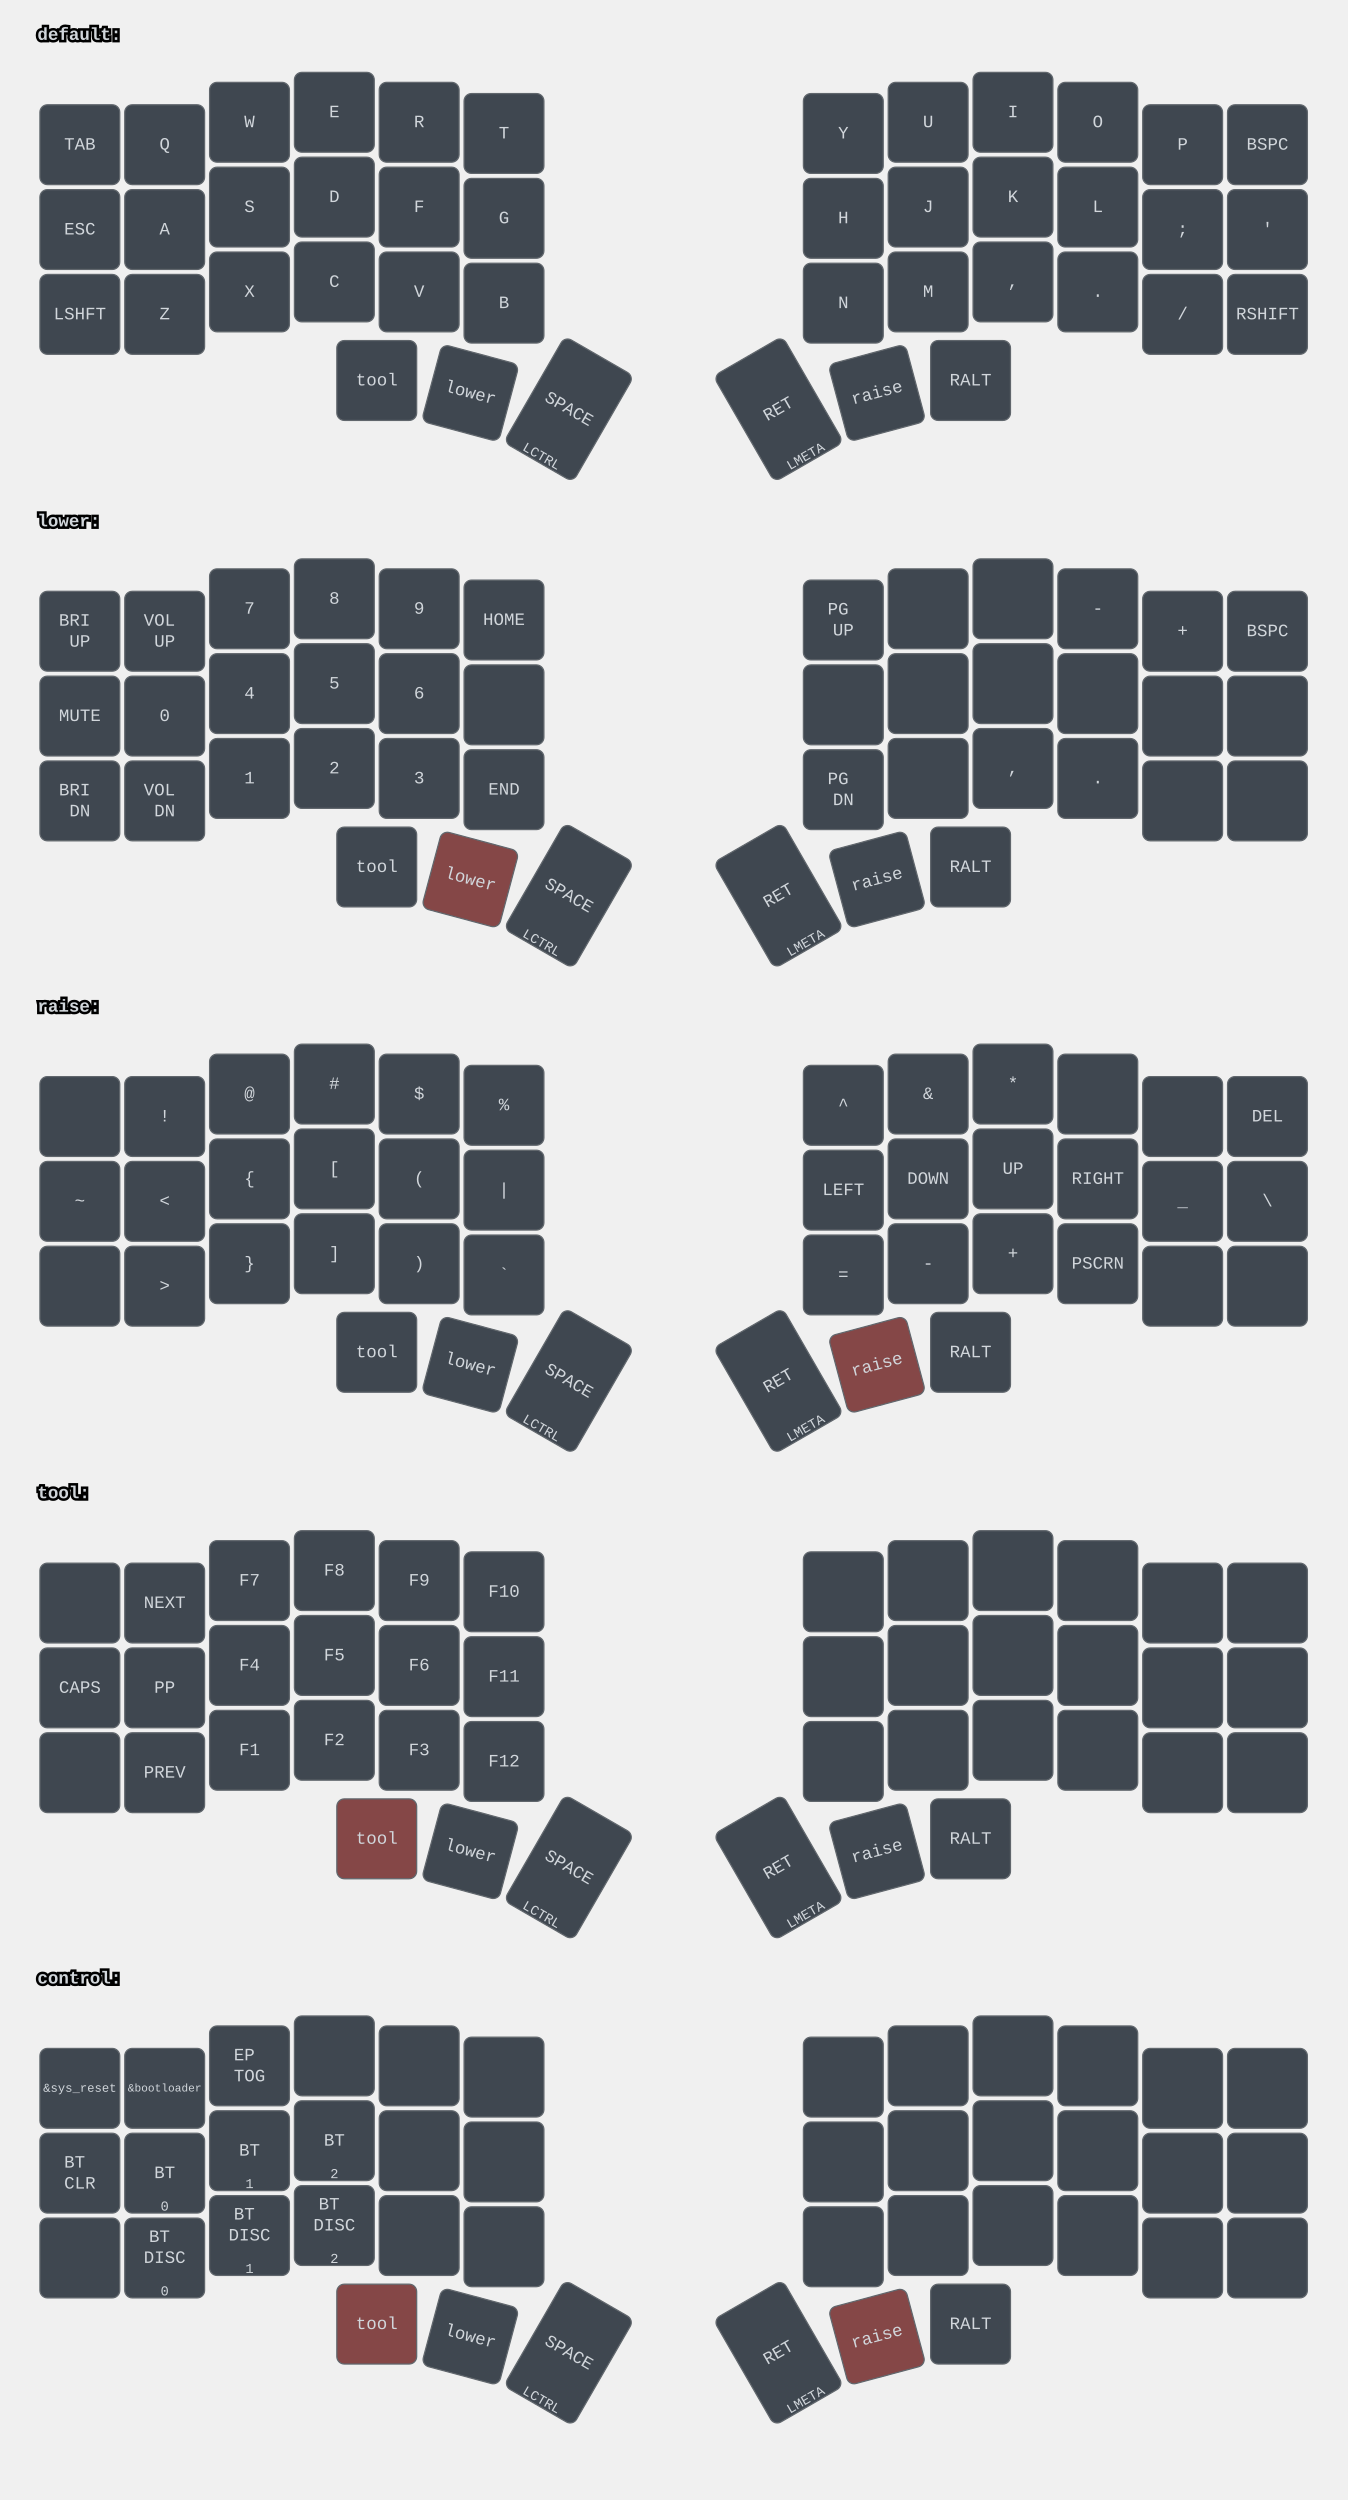
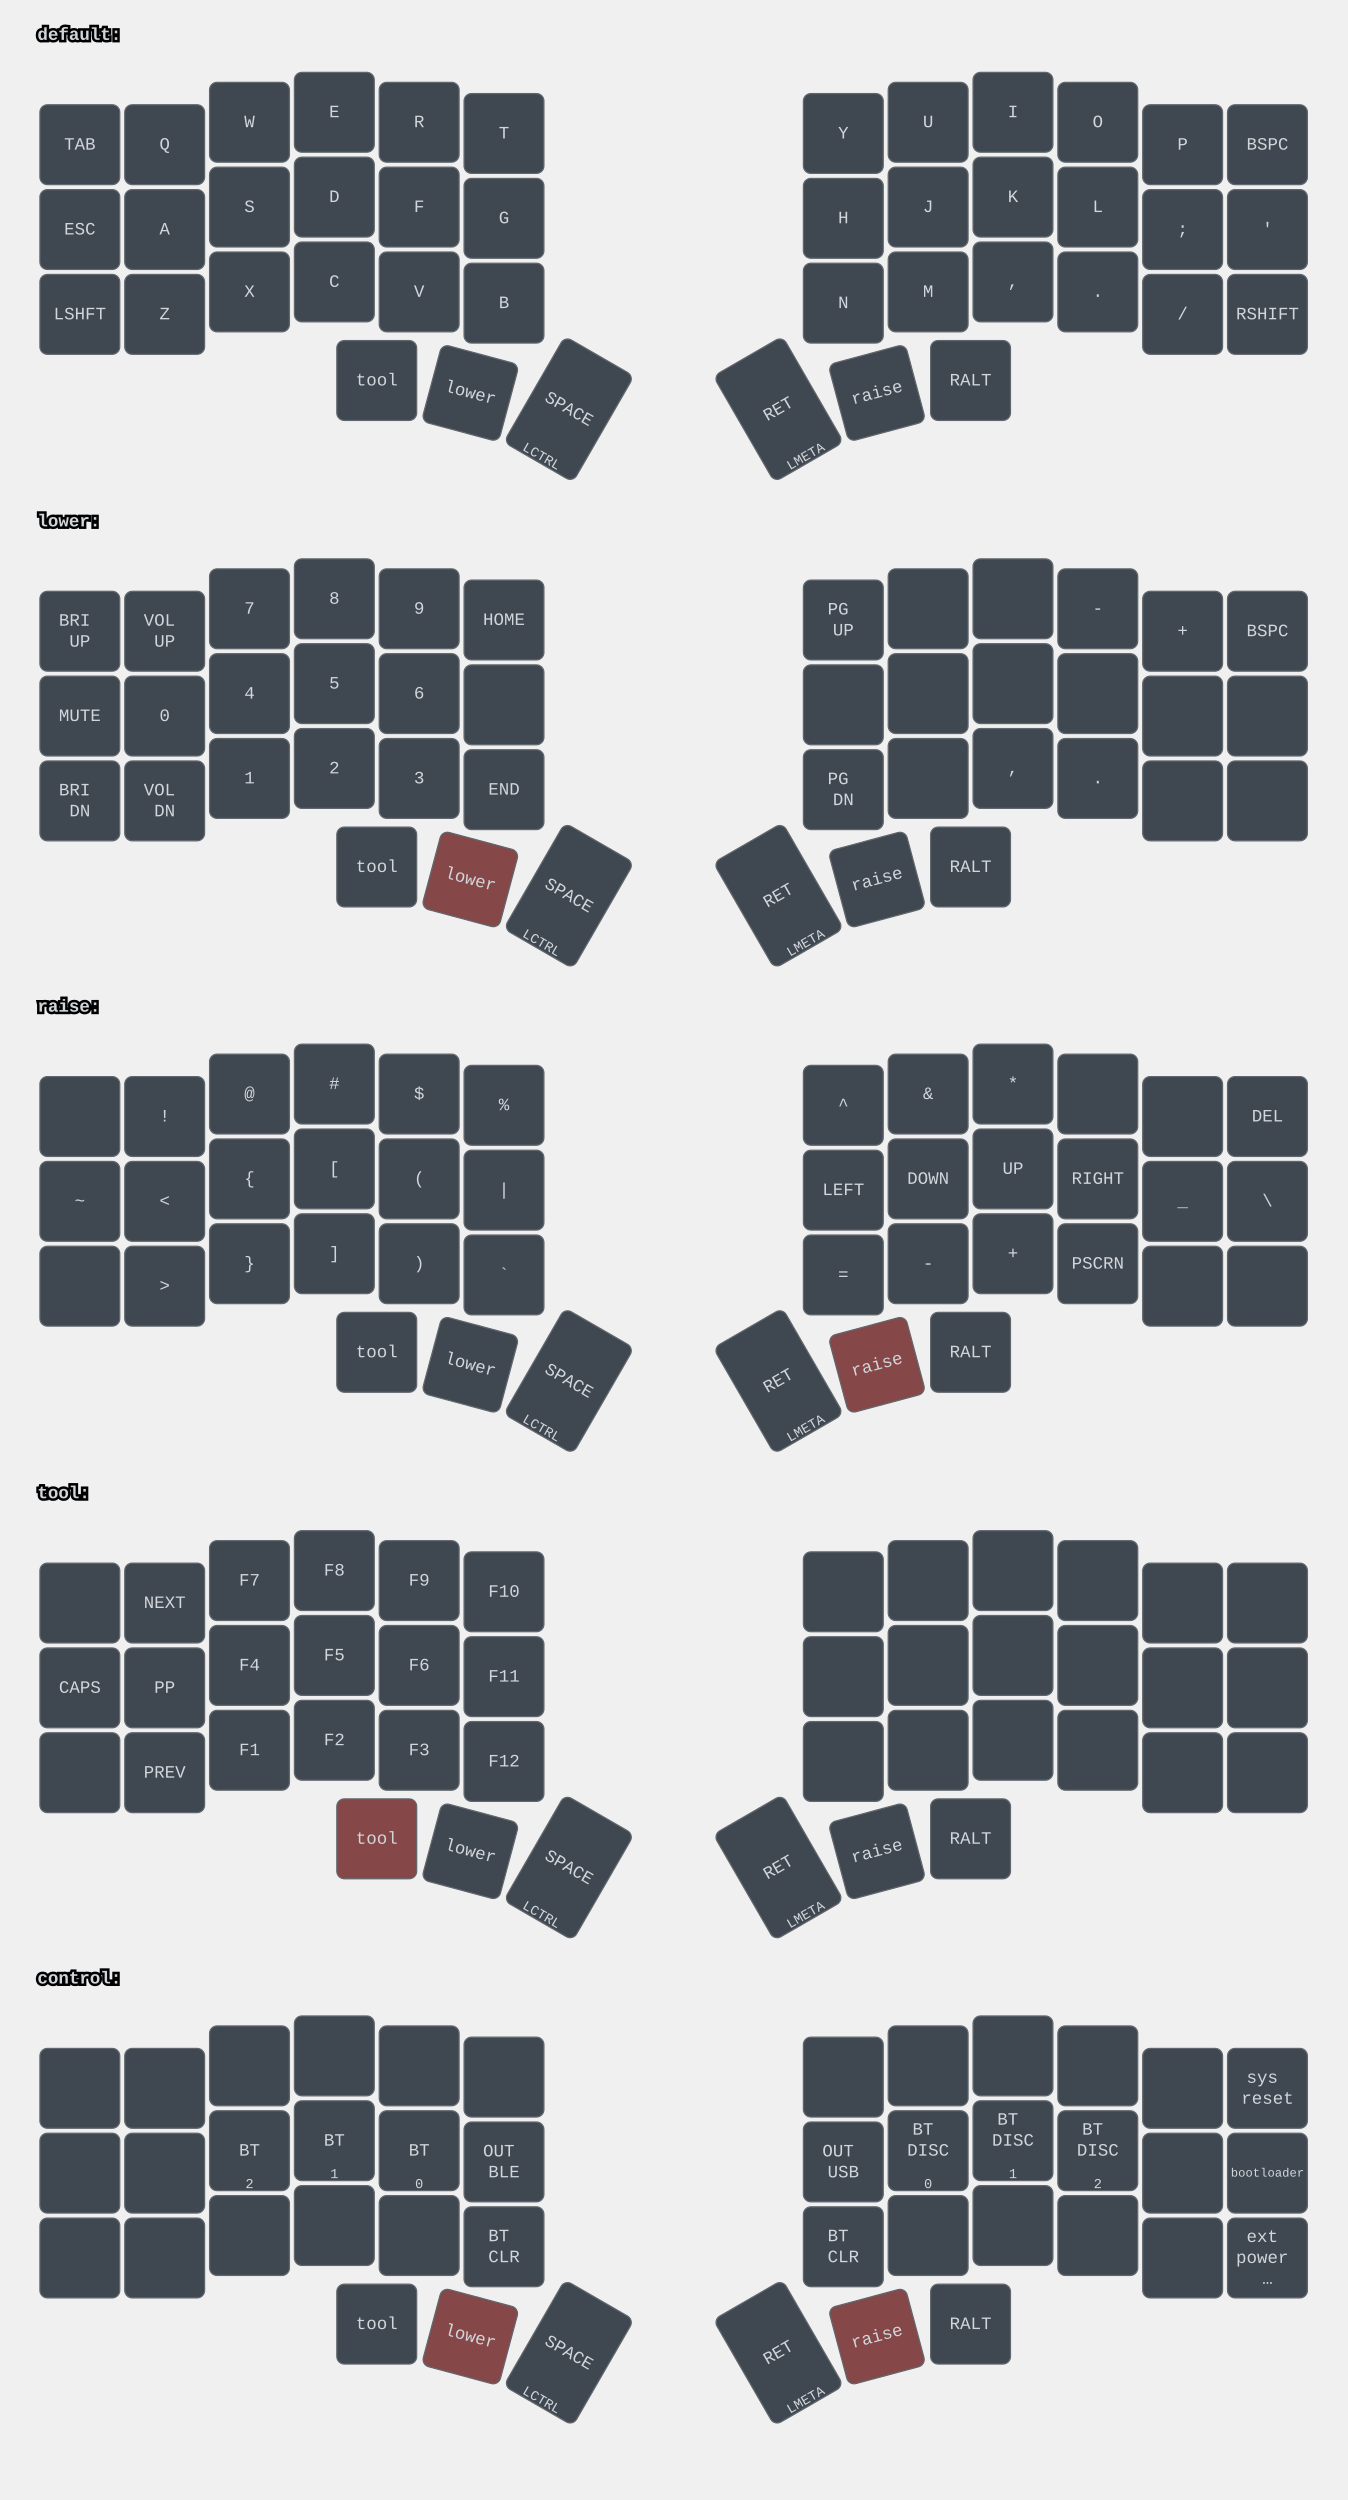
<svg xmlns="http://www.w3.org/2000/svg" width="1080" height="2004" viewBox="0 0 1080 2004" class="keymap">
  <style>/* inherit to force styles through use tags */
svg path {
    fill: inherit;
}

/* font and background color specifications */
svg.keymap {
    font-family: SFMono-Regular,Consolas,Liberation Mono,Menlo,monospace;
    font-size: 14px;
    font-kerning: normal;
    text-rendering: optimizeLegibility;
    fill: #24292e;
}

/* default key styling */
rect.key {
    fill: #f6f8fa;
}

rect.key, rect.combo {
    stroke: #c9cccf;
    stroke-width: 1;
}

/* default key side styling, only used is draw_key_sides is set */
rect.side {
    filter: brightness(90%);
}

/* color accent for combo boxes */
rect.combo, rect.combo-separate {
    fill: #cdf;
}

/* color accent for held keys */
rect.held, rect.combo.held {
    fill: #fdd;
}

/* color accent for ghost (optional) keys */
rect.ghost, rect.combo.ghost {
    stroke-dasharray: 4, 4;
    stroke-width: 2;
}

text {
    text-anchor: middle;
    dominant-baseline: middle;
}

/* styling for layer labels */
text.label {
    font-weight: bold;
    text-anchor: start;
    stroke: white;
    stroke-width: 4;
    paint-order: stroke;
}

/* styling for optional footer */
text.footer {
    text-anchor: end;
    dominant-baseline: auto;
    stroke: white;
    stroke-width: 4;
    paint-order: stroke;
}

/* styling for combo tap, and key hold/shifted label text */
text.combo, text.hold, text.shifted {
    font-size: 11px;
}

text.hold {
    text-anchor: middle;
    dominant-baseline: auto;
}

text.shifted {
    text-anchor: middle;
    dominant-baseline: hanging;
}

/* styling for hold/shifted label text in combo box */
text.combo.hold, text.combo.shifted {
    font-size: 8px;
}

/* lighter symbol for transparent keys */
text.trans {
    fill: #7b7e81;
}

/* styling for combo dendrons */
path.combo {
    stroke-width: 1;
    stroke: gray;
    fill: none;
}

/* Start Tabler Icons Cleanup */
/* cannot use height/width with glyphs */
.icon-tabler &gt; path {
    fill: inherit;
    stroke: inherit;
    stroke-width: 2;
}
/* hide tabler's default box */
.icon-tabler &gt; path[stroke="none"][fill="none"] {
    visibility: hidden;
}
/* End Tabler Icons Cleanup */

svg.keymap { fill: #d1d6db; }
rect.key { fill: #3f4750; }
rect.key, rect.combo { stroke: #60666c; }
rect.combo, rect.combo-separate { fill: #1f3d7a; }
rect.held, rect.combo.held { fill: #854747; }
text.label, text.footer { stroke: black; }
text.trans { fill: #7e8184; }
path.combo { stroke: #7f7f7f; }
</style>
  <g transform="translate(30, 0)" class="layer-default">
    <text x="0" y="28" class="label">default:</text>
    <g transform="translate(0, 56)">
      <g transform="translate(34, 60)" class="key keypos-0">
        <rect rx="6" ry="6" x="-32" y="-32" width="64" height="64" class="key" />
        <text x="0" y="0" class="key tap">TAB</text>
      </g>
      <g transform="translate(102, 60)" class="key keypos-1">
        <rect rx="6" ry="6" x="-32" y="-32" width="64" height="64" class="key" />
        <text x="0" y="0" class="key tap">Q</text>
      </g>
      <g transform="translate(170, 42)" class="key keypos-2">
        <rect rx="6" ry="6" x="-32" y="-32" width="64" height="64" class="key" />
        <text x="0" y="0" class="key tap">W</text>
      </g>
      <g transform="translate(238, 34)" class="key keypos-3">
        <rect rx="6" ry="6" x="-32" y="-32" width="64" height="64" class="key" />
        <text x="0" y="0" class="key tap">E</text>
      </g>
      <g transform="translate(306, 42)" class="key keypos-4">
        <rect rx="6" ry="6" x="-32" y="-32" width="64" height="64" class="key" />
        <text x="0" y="0" class="key tap">R</text>
      </g>
      <g transform="translate(374, 51)" class="key keypos-5">
        <rect rx="6" ry="6" x="-32" y="-32" width="64" height="64" class="key" />
        <text x="0" y="0" class="key tap">T</text>
      </g>
      <g transform="translate(646, 51)" class="key keypos-6">
        <rect rx="6" ry="6" x="-32" y="-32" width="64" height="64" class="key" />
        <text x="0" y="0" class="key tap">Y</text>
      </g>
      <g transform="translate(714, 42)" class="key keypos-7">
        <rect rx="6" ry="6" x="-32" y="-32" width="64" height="64" class="key" />
        <text x="0" y="0" class="key tap">U</text>
      </g>
      <g transform="translate(782, 34)" class="key keypos-8">
        <rect rx="6" ry="6" x="-32" y="-32" width="64" height="64" class="key" />
        <text x="0" y="0" class="key tap">I</text>
      </g>
      <g transform="translate(850, 42)" class="key keypos-9">
        <rect rx="6" ry="6" x="-32" y="-32" width="64" height="64" class="key" />
        <text x="0" y="0" class="key tap">O</text>
      </g>
      <g transform="translate(918, 60)" class="key keypos-10">
        <rect rx="6" ry="6" x="-32" y="-32" width="64" height="64" class="key" />
        <text x="0" y="0" class="key tap">P</text>
      </g>
      <g transform="translate(986, 60)" class="key keypos-11">
        <rect rx="6" ry="6" x="-32" y="-32" width="64" height="64" class="key" />
        <text x="0" y="0" class="key tap">BSPC</text>
      </g>
      <g transform="translate(34, 128)" class="key keypos-12">
        <rect rx="6" ry="6" x="-32" y="-32" width="64" height="64" class="key" />
        <text x="0" y="0" class="key tap">ESC</text>
      </g>
      <g transform="translate(102, 128)" class="key keypos-13">
        <rect rx="6" ry="6" x="-32" y="-32" width="64" height="64" class="key" />
        <text x="0" y="0" class="key tap">A</text>
      </g>
      <g transform="translate(170, 110)" class="key keypos-14">
        <rect rx="6" ry="6" x="-32" y="-32" width="64" height="64" class="key" />
        <text x="0" y="0" class="key tap">S</text>
      </g>
      <g transform="translate(238, 102)" class="key keypos-15">
        <rect rx="6" ry="6" x="-32" y="-32" width="64" height="64" class="key" />
        <text x="0" y="0" class="key tap">D</text>
      </g>
      <g transform="translate(306, 110)" class="key keypos-16">
        <rect rx="6" ry="6" x="-32" y="-32" width="64" height="64" class="key" />
        <text x="0" y="0" class="key tap">F</text>
      </g>
      <g transform="translate(374, 119)" class="key keypos-17">
        <rect rx="6" ry="6" x="-32" y="-32" width="64" height="64" class="key" />
        <text x="0" y="0" class="key tap">G</text>
      </g>
      <g transform="translate(646, 119)" class="key keypos-18">
        <rect rx="6" ry="6" x="-32" y="-32" width="64" height="64" class="key" />
        <text x="0" y="0" class="key tap">H</text>
      </g>
      <g transform="translate(714, 110)" class="key keypos-19">
        <rect rx="6" ry="6" x="-32" y="-32" width="64" height="64" class="key" />
        <text x="0" y="0" class="key tap">J</text>
      </g>
      <g transform="translate(782, 102)" class="key keypos-20">
        <rect rx="6" ry="6" x="-32" y="-32" width="64" height="64" class="key" />
        <text x="0" y="0" class="key tap">K</text>
      </g>
      <g transform="translate(850, 110)" class="key keypos-21">
        <rect rx="6" ry="6" x="-32" y="-32" width="64" height="64" class="key" />
        <text x="0" y="0" class="key tap">L</text>
      </g>
      <g transform="translate(918, 128)" class="key keypos-22">
        <rect rx="6" ry="6" x="-32" y="-32" width="64" height="64" class="key" />
        <text x="0" y="0" class="key tap">;</text>
      </g>
      <g transform="translate(986, 128)" class="key keypos-23">
        <rect rx="6" ry="6" x="-32" y="-32" width="64" height="64" class="key" />
        <text x="0" y="0" class="key tap">'</text>
      </g>
      <g transform="translate(34, 196)" class="key keypos-24">
        <rect rx="6" ry="6" x="-32" y="-32" width="64" height="64" class="key" />
        <text x="0" y="0" class="key tap">LSHFT</text>
      </g>
      <g transform="translate(102, 196)" class="key keypos-25">
        <rect rx="6" ry="6" x="-32" y="-32" width="64" height="64" class="key" />
        <text x="0" y="0" class="key tap">Z</text>
      </g>
      <g transform="translate(170, 178)" class="key keypos-26">
        <rect rx="6" ry="6" x="-32" y="-32" width="64" height="64" class="key" />
        <text x="0" y="0" class="key tap">X</text>
      </g>
      <g transform="translate(238, 170)" class="key keypos-27">
        <rect rx="6" ry="6" x="-32" y="-32" width="64" height="64" class="key" />
        <text x="0" y="0" class="key tap">C</text>
      </g>
      <g transform="translate(306, 178)" class="key keypos-28">
        <rect rx="6" ry="6" x="-32" y="-32" width="64" height="64" class="key" />
        <text x="0" y="0" class="key tap">V</text>
      </g>
      <g transform="translate(374, 187)" class="key keypos-29">
        <rect rx="6" ry="6" x="-32" y="-32" width="64" height="64" class="key" />
        <text x="0" y="0" class="key tap">B</text>
      </g>
      <g transform="translate(646, 187)" class="key keypos-30">
        <rect rx="6" ry="6" x="-32" y="-32" width="64" height="64" class="key" />
        <text x="0" y="0" class="key tap">N</text>
      </g>
      <g transform="translate(714, 178)" class="key keypos-31">
        <rect rx="6" ry="6" x="-32" y="-32" width="64" height="64" class="key" />
        <text x="0" y="0" class="key tap">M</text>
      </g>
      <g transform="translate(782, 170)" class="key keypos-32">
        <rect rx="6" ry="6" x="-32" y="-32" width="64" height="64" class="key" />
        <text x="0" y="0" class="key tap">,</text>
      </g>
      <g transform="translate(850, 178)" class="key keypos-33">
        <rect rx="6" ry="6" x="-32" y="-32" width="64" height="64" class="key" />
        <text x="0" y="0" class="key tap">.</text>
      </g>
      <g transform="translate(918, 196)" class="key keypos-34">
        <rect rx="6" ry="6" x="-32" y="-32" width="64" height="64" class="key" />
        <text x="0" y="0" class="key tap">/</text>
      </g>
      <g transform="translate(986, 196)" class="key keypos-35">
        <rect rx="6" ry="6" x="-32" y="-32" width="64" height="64" class="key" />
        <text x="0" y="0" class="key tap">RSHIFT</text>
      </g>
      <g transform="translate(272, 249)" class="key keypos-36">
        <rect rx="6" ry="6" x="-32" y="-32" width="64" height="64" class="key" />
        <text x="0" y="0" class="key tap">tool</text>
      </g>
      <g transform="translate(347, 259) rotate(15.0)" class="key keypos-37">
        <rect rx="6" ry="6" x="-32" y="-32" width="64" height="64" class="key" />
        <text x="0" y="0" class="key tap">lower</text>
      </g>
      <g transform="translate(426, 272) rotate(30.0)" class="key keypos-38">
        <rect rx="6" ry="6" x="-32" y="-49" width="64" height="98" class="key" />
        <text x="0" y="0" class="key tap">SPACE</text>
        <text x="0" y="47" class="key hold">LCTRL</text>
      </g>
      <g transform="translate(594, 272) rotate(-30.0)" class="key keypos-39">
        <rect rx="6" ry="6" x="-32" y="-49" width="64" height="98" class="key" />
        <text x="0" y="0" class="key tap">RET</text>
        <text x="0" y="47" class="key hold">LMETA</text>
      </g>
      <g transform="translate(673, 259) rotate(-15.0)" class="key keypos-40">
        <rect rx="6" ry="6" x="-32" y="-32" width="64" height="64" class="key" />
        <text x="0" y="0" class="key tap">raise</text>
      </g>
      <g transform="translate(748, 249)" class="key keypos-41">
        <rect rx="6" ry="6" x="-32" y="-32" width="64" height="64" class="key" />
        <text x="0" y="0" class="key tap">RALT</text>
      </g>
    </g>
  </g>
  <g transform="translate(30, 390)" class="layer-lower">
    <text x="0" y="28" class="label">lower:</text>
    <g transform="translate(0, 56)">
      <g transform="translate(34, 60)" class="key keypos-0">
        <rect rx="6" ry="6" x="-32" y="-32" width="64" height="64" class="key" />
        <text x="0" y="0" class="key tap">
          <tspan x="0" dy="-0.6em">BRI</tspan>
          <tspan x="0" dy="1.2em">UP</tspan>
        </text>
      </g>
      <g transform="translate(102, 60)" class="key keypos-1">
        <rect rx="6" ry="6" x="-32" y="-32" width="64" height="64" class="key" />
        <text x="0" y="0" class="key tap">
          <tspan x="0" dy="-0.6em">VOL</tspan>
          <tspan x="0" dy="1.2em">UP</tspan>
        </text>
      </g>
      <g transform="translate(170, 42)" class="key keypos-2">
        <rect rx="6" ry="6" x="-32" y="-32" width="64" height="64" class="key" />
        <text x="0" y="0" class="key tap">7</text>
      </g>
      <g transform="translate(238, 34)" class="key keypos-3">
        <rect rx="6" ry="6" x="-32" y="-32" width="64" height="64" class="key" />
        <text x="0" y="0" class="key tap">8</text>
      </g>
      <g transform="translate(306, 42)" class="key keypos-4">
        <rect rx="6" ry="6" x="-32" y="-32" width="64" height="64" class="key" />
        <text x="0" y="0" class="key tap">9</text>
      </g>
      <g transform="translate(374, 51)" class="key keypos-5">
        <rect rx="6" ry="6" x="-32" y="-32" width="64" height="64" class="key" />
        <text x="0" y="0" class="key tap">HOME</text>
      </g>
      <g transform="translate(646, 51)" class="key keypos-6">
        <rect rx="6" ry="6" x="-32" y="-32" width="64" height="64" class="key" />
        <text x="0" y="0" class="key tap">
          <tspan x="0" dy="-0.6em">PG</tspan>
          <tspan x="0" dy="1.2em">UP</tspan>
        </text>
      </g>
      <g transform="translate(714, 42)" class="key keypos-7">
        <rect rx="6" ry="6" x="-32" y="-32" width="64" height="64" class="key" />
      </g>
      <g transform="translate(782, 34)" class="key keypos-8">
        <rect rx="6" ry="6" x="-32" y="-32" width="64" height="64" class="key" />
      </g>
      <g transform="translate(850, 42)" class="key keypos-9">
        <rect rx="6" ry="6" x="-32" y="-32" width="64" height="64" class="key" />
        <text x="0" y="0" class="key tap">-</text>
      </g>
      <g transform="translate(918, 60)" class="key keypos-10">
        <rect rx="6" ry="6" x="-32" y="-32" width="64" height="64" class="key" />
        <text x="0" y="0" class="key tap">+</text>
      </g>
      <g transform="translate(986, 60)" class="key keypos-11">
        <rect rx="6" ry="6" x="-32" y="-32" width="64" height="64" class="key" />
        <text x="0" y="0" class="key tap">BSPC</text>
      </g>
      <g transform="translate(34, 128)" class="key keypos-12">
        <rect rx="6" ry="6" x="-32" y="-32" width="64" height="64" class="key" />
        <text x="0" y="0" class="key tap">MUTE</text>
      </g>
      <g transform="translate(102, 128)" class="key keypos-13">
        <rect rx="6" ry="6" x="-32" y="-32" width="64" height="64" class="key" />
        <text x="0" y="0" class="key tap">0</text>
      </g>
      <g transform="translate(170, 110)" class="key keypos-14">
        <rect rx="6" ry="6" x="-32" y="-32" width="64" height="64" class="key" />
        <text x="0" y="0" class="key tap">4</text>
      </g>
      <g transform="translate(238, 102)" class="key keypos-15">
        <rect rx="6" ry="6" x="-32" y="-32" width="64" height="64" class="key" />
        <text x="0" y="0" class="key tap">5</text>
      </g>
      <g transform="translate(306, 110)" class="key keypos-16">
        <rect rx="6" ry="6" x="-32" y="-32" width="64" height="64" class="key" />
        <text x="0" y="0" class="key tap">6</text>
      </g>
      <g transform="translate(374, 119)" class="key keypos-17">
        <rect rx="6" ry="6" x="-32" y="-32" width="64" height="64" class="key" />
      </g>
      <g transform="translate(646, 119)" class="key keypos-18">
        <rect rx="6" ry="6" x="-32" y="-32" width="64" height="64" class="key" />
      </g>
      <g transform="translate(714, 110)" class="key keypos-19">
        <rect rx="6" ry="6" x="-32" y="-32" width="64" height="64" class="key" />
      </g>
      <g transform="translate(782, 102)" class="key keypos-20">
        <rect rx="6" ry="6" x="-32" y="-32" width="64" height="64" class="key" />
      </g>
      <g transform="translate(850, 110)" class="key keypos-21">
        <rect rx="6" ry="6" x="-32" y="-32" width="64" height="64" class="key" />
      </g>
      <g transform="translate(918, 128)" class="key keypos-22">
        <rect rx="6" ry="6" x="-32" y="-32" width="64" height="64" class="key" />
      </g>
      <g transform="translate(986, 128)" class="key keypos-23">
        <rect rx="6" ry="6" x="-32" y="-32" width="64" height="64" class="key" />
      </g>
      <g transform="translate(34, 196)" class="key keypos-24">
        <rect rx="6" ry="6" x="-32" y="-32" width="64" height="64" class="key" />
        <text x="0" y="0" class="key tap">
          <tspan x="0" dy="-0.6em">BRI</tspan>
          <tspan x="0" dy="1.2em">DN</tspan>
        </text>
      </g>
      <g transform="translate(102, 196)" class="key keypos-25">
        <rect rx="6" ry="6" x="-32" y="-32" width="64" height="64" class="key" />
        <text x="0" y="0" class="key tap">
          <tspan x="0" dy="-0.6em">VOL</tspan>
          <tspan x="0" dy="1.2em">DN</tspan>
        </text>
      </g>
      <g transform="translate(170, 178)" class="key keypos-26">
        <rect rx="6" ry="6" x="-32" y="-32" width="64" height="64" class="key" />
        <text x="0" y="0" class="key tap">1</text>
      </g>
      <g transform="translate(238, 170)" class="key keypos-27">
        <rect rx="6" ry="6" x="-32" y="-32" width="64" height="64" class="key" />
        <text x="0" y="0" class="key tap">2</text>
      </g>
      <g transform="translate(306, 178)" class="key keypos-28">
        <rect rx="6" ry="6" x="-32" y="-32" width="64" height="64" class="key" />
        <text x="0" y="0" class="key tap">3</text>
      </g>
      <g transform="translate(374, 187)" class="key keypos-29">
        <rect rx="6" ry="6" x="-32" y="-32" width="64" height="64" class="key" />
        <text x="0" y="0" class="key tap">END</text>
      </g>
      <g transform="translate(646, 187)" class="key keypos-30">
        <rect rx="6" ry="6" x="-32" y="-32" width="64" height="64" class="key" />
        <text x="0" y="0" class="key tap">
          <tspan x="0" dy="-0.6em">PG</tspan>
          <tspan x="0" dy="1.2em">DN</tspan>
        </text>
      </g>
      <g transform="translate(714, 178)" class="key keypos-31">
        <rect rx="6" ry="6" x="-32" y="-32" width="64" height="64" class="key" />
      </g>
      <g transform="translate(782, 170)" class="key keypos-32">
        <rect rx="6" ry="6" x="-32" y="-32" width="64" height="64" class="key" />
        <text x="0" y="0" class="key tap">,</text>
      </g>
      <g transform="translate(850, 178)" class="key keypos-33">
        <rect rx="6" ry="6" x="-32" y="-32" width="64" height="64" class="key" />
        <text x="0" y="0" class="key tap">.</text>
      </g>
      <g transform="translate(918, 196)" class="key keypos-34">
        <rect rx="6" ry="6" x="-32" y="-32" width="64" height="64" class="key" />
      </g>
      <g transform="translate(986, 196)" class="key keypos-35">
        <rect rx="6" ry="6" x="-32" y="-32" width="64" height="64" class="key" />
      </g>
      <g transform="translate(272, 249)" class="key keypos-36">
        <rect rx="6" ry="6" x="-32" y="-32" width="64" height="64" class="key" />
        <text x="0" y="0" class="key tap">tool</text>
      </g>
      <g transform="translate(347, 259) rotate(15.0)" class="key held keypos-37">
        <rect rx="6" ry="6" x="-32" y="-32" width="64" height="64" class="key held" />
        <text x="0" y="0" class="key held tap">lower</text>
      </g>
      <g transform="translate(426, 272) rotate(30.0)" class="key keypos-38">
        <rect rx="6" ry="6" x="-32" y="-49" width="64" height="98" class="key" />
        <text x="0" y="0" class="key tap">SPACE</text>
        <text x="0" y="47" class="key hold">LCTRL</text>
      </g>
      <g transform="translate(594, 272) rotate(-30.0)" class="key keypos-39">
        <rect rx="6" ry="6" x="-32" y="-49" width="64" height="98" class="key" />
        <text x="0" y="0" class="key tap">RET</text>
        <text x="0" y="47" class="key hold">LMETA</text>
      </g>
      <g transform="translate(673, 259) rotate(-15.0)" class="key keypos-40">
        <rect rx="6" ry="6" x="-32" y="-32" width="64" height="64" class="key" />
        <text x="0" y="0" class="key tap">raise</text>
      </g>
      <g transform="translate(748, 249)" class="key keypos-41">
        <rect rx="6" ry="6" x="-32" y="-32" width="64" height="64" class="key" />
        <text x="0" y="0" class="key tap">RALT</text>
      </g>
    </g>
  </g>
  <g transform="translate(30, 779)" class="layer-raise">
    <text x="0" y="28" class="label">raise:</text>
    <g transform="translate(0, 56)">
      <g transform="translate(34, 60)" class="key keypos-0">
        <rect rx="6" ry="6" x="-32" y="-32" width="64" height="64" class="key" />
      </g>
      <g transform="translate(102, 60)" class="key keypos-1">
        <rect rx="6" ry="6" x="-32" y="-32" width="64" height="64" class="key" />
        <text x="0" y="0" class="key tap">!</text>
      </g>
      <g transform="translate(170, 42)" class="key keypos-2">
        <rect rx="6" ry="6" x="-32" y="-32" width="64" height="64" class="key" />
        <text x="0" y="0" class="key tap">@</text>
      </g>
      <g transform="translate(238, 34)" class="key keypos-3">
        <rect rx="6" ry="6" x="-32" y="-32" width="64" height="64" class="key" />
        <text x="0" y="0" class="key tap">#</text>
      </g>
      <g transform="translate(306, 42)" class="key keypos-4">
        <rect rx="6" ry="6" x="-32" y="-32" width="64" height="64" class="key" />
        <text x="0" y="0" class="key tap">$</text>
      </g>
      <g transform="translate(374, 51)" class="key keypos-5">
        <rect rx="6" ry="6" x="-32" y="-32" width="64" height="64" class="key" />
        <text x="0" y="0" class="key tap">%</text>
      </g>
      <g transform="translate(646, 51)" class="key keypos-6">
        <rect rx="6" ry="6" x="-32" y="-32" width="64" height="64" class="key" />
        <text x="0" y="0" class="key tap">^</text>
      </g>
      <g transform="translate(714, 42)" class="key keypos-7">
        <rect rx="6" ry="6" x="-32" y="-32" width="64" height="64" class="key" />
        <text x="0" y="0" class="key tap">&amp;</text>
      </g>
      <g transform="translate(782, 34)" class="key keypos-8">
        <rect rx="6" ry="6" x="-32" y="-32" width="64" height="64" class="key" />
        <text x="0" y="0" class="key tap">*</text>
      </g>
      <g transform="translate(850, 42)" class="key keypos-9">
        <rect rx="6" ry="6" x="-32" y="-32" width="64" height="64" class="key" />
      </g>
      <g transform="translate(918, 60)" class="key keypos-10">
        <rect rx="6" ry="6" x="-32" y="-32" width="64" height="64" class="key" />
      </g>
      <g transform="translate(986, 60)" class="key keypos-11">
        <rect rx="6" ry="6" x="-32" y="-32" width="64" height="64" class="key" />
        <text x="0" y="0" class="key tap">DEL</text>
      </g>
      <g transform="translate(34, 128)" class="key keypos-12">
        <rect rx="6" ry="6" x="-32" y="-32" width="64" height="64" class="key" />
        <text x="0" y="0" class="key tap">~</text>
      </g>
      <g transform="translate(102, 128)" class="key keypos-13">
        <rect rx="6" ry="6" x="-32" y="-32" width="64" height="64" class="key" />
        <text x="0" y="0" class="key tap">&lt;</text>
      </g>
      <g transform="translate(170, 110)" class="key keypos-14">
        <rect rx="6" ry="6" x="-32" y="-32" width="64" height="64" class="key" />
        <text x="0" y="0" class="key tap">{</text>
      </g>
      <g transform="translate(238, 102)" class="key keypos-15">
        <rect rx="6" ry="6" x="-32" y="-32" width="64" height="64" class="key" />
        <text x="0" y="0" class="key tap">[</text>
      </g>
      <g transform="translate(306, 110)" class="key keypos-16">
        <rect rx="6" ry="6" x="-32" y="-32" width="64" height="64" class="key" />
        <text x="0" y="0" class="key tap">(</text>
      </g>
      <g transform="translate(374, 119)" class="key keypos-17">
        <rect rx="6" ry="6" x="-32" y="-32" width="64" height="64" class="key" />
        <text x="0" y="0" class="key tap">|</text>
      </g>
      <g transform="translate(646, 119)" class="key keypos-18">
        <rect rx="6" ry="6" x="-32" y="-32" width="64" height="64" class="key" />
        <text x="0" y="0" class="key tap">LEFT</text>
      </g>
      <g transform="translate(714, 110)" class="key keypos-19">
        <rect rx="6" ry="6" x="-32" y="-32" width="64" height="64" class="key" />
        <text x="0" y="0" class="key tap">DOWN</text>
      </g>
      <g transform="translate(782, 102)" class="key keypos-20">
        <rect rx="6" ry="6" x="-32" y="-32" width="64" height="64" class="key" />
        <text x="0" y="0" class="key tap">UP</text>
      </g>
      <g transform="translate(850, 110)" class="key keypos-21">
        <rect rx="6" ry="6" x="-32" y="-32" width="64" height="64" class="key" />
        <text x="0" y="0" class="key tap">RIGHT</text>
      </g>
      <g transform="translate(918, 128)" class="key keypos-22">
        <rect rx="6" ry="6" x="-32" y="-32" width="64" height="64" class="key" />
        <text x="0" y="0" class="key tap">_</text>
      </g>
      <g transform="translate(986, 128)" class="key keypos-23">
        <rect rx="6" ry="6" x="-32" y="-32" width="64" height="64" class="key" />
        <text x="0" y="0" class="key tap">\</text>
      </g>
      <g transform="translate(34, 196)" class="key keypos-24">
        <rect rx="6" ry="6" x="-32" y="-32" width="64" height="64" class="key" />
      </g>
      <g transform="translate(102, 196)" class="key keypos-25">
        <rect rx="6" ry="6" x="-32" y="-32" width="64" height="64" class="key" />
        <text x="0" y="0" class="key tap">&gt;</text>
      </g>
      <g transform="translate(170, 178)" class="key keypos-26">
        <rect rx="6" ry="6" x="-32" y="-32" width="64" height="64" class="key" />
        <text x="0" y="0" class="key tap">}</text>
      </g>
      <g transform="translate(238, 170)" class="key keypos-27">
        <rect rx="6" ry="6" x="-32" y="-32" width="64" height="64" class="key" />
        <text x="0" y="0" class="key tap">]</text>
      </g>
      <g transform="translate(306, 178)" class="key keypos-28">
        <rect rx="6" ry="6" x="-32" y="-32" width="64" height="64" class="key" />
        <text x="0" y="0" class="key tap">)</text>
      </g>
      <g transform="translate(374, 187)" class="key keypos-29">
        <rect rx="6" ry="6" x="-32" y="-32" width="64" height="64" class="key" />
        <text x="0" y="0" class="key tap">`</text>
      </g>
      <g transform="translate(646, 187)" class="key keypos-30">
        <rect rx="6" ry="6" x="-32" y="-32" width="64" height="64" class="key" />
        <text x="0" y="0" class="key tap">=</text>
      </g>
      <g transform="translate(714, 178)" class="key keypos-31">
        <rect rx="6" ry="6" x="-32" y="-32" width="64" height="64" class="key" />
        <text x="0" y="0" class="key tap">-</text>
      </g>
      <g transform="translate(782, 170)" class="key keypos-32">
        <rect rx="6" ry="6" x="-32" y="-32" width="64" height="64" class="key" />
        <text x="0" y="0" class="key tap">+</text>
      </g>
      <g transform="translate(850, 178)" class="key keypos-33">
        <rect rx="6" ry="6" x="-32" y="-32" width="64" height="64" class="key" />
        <text x="0" y="0" class="key tap">PSCRN</text>
      </g>
      <g transform="translate(918, 196)" class="key keypos-34">
        <rect rx="6" ry="6" x="-32" y="-32" width="64" height="64" class="key" />
      </g>
      <g transform="translate(986, 196)" class="key keypos-35">
        <rect rx="6" ry="6" x="-32" y="-32" width="64" height="64" class="key" />
      </g>
      <g transform="translate(272, 249)" class="key keypos-36">
        <rect rx="6" ry="6" x="-32" y="-32" width="64" height="64" class="key" />
        <text x="0" y="0" class="key tap">tool</text>
      </g>
      <g transform="translate(347, 259) rotate(15.0)" class="key keypos-37">
        <rect rx="6" ry="6" x="-32" y="-32" width="64" height="64" class="key" />
        <text x="0" y="0" class="key tap">lower</text>
      </g>
      <g transform="translate(426, 272) rotate(30.0)" class="key keypos-38">
        <rect rx="6" ry="6" x="-32" y="-49" width="64" height="98" class="key" />
        <text x="0" y="0" class="key tap">SPACE</text>
        <text x="0" y="47" class="key hold">LCTRL</text>
      </g>
      <g transform="translate(594, 272) rotate(-30.0)" class="key keypos-39">
        <rect rx="6" ry="6" x="-32" y="-49" width="64" height="98" class="key" />
        <text x="0" y="0" class="key tap">RET</text>
        <text x="0" y="47" class="key hold">LMETA</text>
      </g>
      <g transform="translate(673, 259) rotate(-15.0)" class="key held keypos-40">
        <rect rx="6" ry="6" x="-32" y="-32" width="64" height="64" class="key held" />
        <text x="0" y="0" class="key held tap">raise</text>
      </g>
      <g transform="translate(748, 249)" class="key keypos-41">
        <rect rx="6" ry="6" x="-32" y="-32" width="64" height="64" class="key" />
        <text x="0" y="0" class="key tap">RALT</text>
      </g>
    </g>
  </g>
  <g transform="translate(30, 1169)" class="layer-tool">
    <text x="0" y="28" class="label">tool:</text>
    <g transform="translate(0, 56)">
      <g transform="translate(34, 60)" class="key keypos-0">
        <rect rx="6" ry="6" x="-32" y="-32" width="64" height="64" class="key" />
      </g>
      <g transform="translate(102, 60)" class="key keypos-1">
        <rect rx="6" ry="6" x="-32" y="-32" width="64" height="64" class="key" />
        <text x="0" y="0" class="key tap">NEXT</text>
      </g>
      <g transform="translate(170, 42)" class="key keypos-2">
        <rect rx="6" ry="6" x="-32" y="-32" width="64" height="64" class="key" />
        <text x="0" y="0" class="key tap">F7</text>
      </g>
      <g transform="translate(238, 34)" class="key keypos-3">
        <rect rx="6" ry="6" x="-32" y="-32" width="64" height="64" class="key" />
        <text x="0" y="0" class="key tap">F8</text>
      </g>
      <g transform="translate(306, 42)" class="key keypos-4">
        <rect rx="6" ry="6" x="-32" y="-32" width="64" height="64" class="key" />
        <text x="0" y="0" class="key tap">F9</text>
      </g>
      <g transform="translate(374, 51)" class="key keypos-5">
        <rect rx="6" ry="6" x="-32" y="-32" width="64" height="64" class="key" />
        <text x="0" y="0" class="key tap">F10</text>
      </g>
      <g transform="translate(646, 51)" class="key keypos-6">
        <rect rx="6" ry="6" x="-32" y="-32" width="64" height="64" class="key" />
      </g>
      <g transform="translate(714, 42)" class="key keypos-7">
        <rect rx="6" ry="6" x="-32" y="-32" width="64" height="64" class="key" />
      </g>
      <g transform="translate(782, 34)" class="key keypos-8">
        <rect rx="6" ry="6" x="-32" y="-32" width="64" height="64" class="key" />
      </g>
      <g transform="translate(850, 42)" class="key keypos-9">
        <rect rx="6" ry="6" x="-32" y="-32" width="64" height="64" class="key" />
      </g>
      <g transform="translate(918, 60)" class="key keypos-10">
        <rect rx="6" ry="6" x="-32" y="-32" width="64" height="64" class="key" />
      </g>
      <g transform="translate(986, 60)" class="key keypos-11">
        <rect rx="6" ry="6" x="-32" y="-32" width="64" height="64" class="key" />
      </g>
      <g transform="translate(34, 128)" class="key keypos-12">
        <rect rx="6" ry="6" x="-32" y="-32" width="64" height="64" class="key" />
        <text x="0" y="0" class="key tap">CAPS</text>
      </g>
      <g transform="translate(102, 128)" class="key keypos-13">
        <rect rx="6" ry="6" x="-32" y="-32" width="64" height="64" class="key" />
        <text x="0" y="0" class="key tap">PP</text>
      </g>
      <g transform="translate(170, 110)" class="key keypos-14">
        <rect rx="6" ry="6" x="-32" y="-32" width="64" height="64" class="key" />
        <text x="0" y="0" class="key tap">F4</text>
      </g>
      <g transform="translate(238, 102)" class="key keypos-15">
        <rect rx="6" ry="6" x="-32" y="-32" width="64" height="64" class="key" />
        <text x="0" y="0" class="key tap">F5</text>
      </g>
      <g transform="translate(306, 110)" class="key keypos-16">
        <rect rx="6" ry="6" x="-32" y="-32" width="64" height="64" class="key" />
        <text x="0" y="0" class="key tap">F6</text>
      </g>
      <g transform="translate(374, 119)" class="key keypos-17">
        <rect rx="6" ry="6" x="-32" y="-32" width="64" height="64" class="key" />
        <text x="0" y="0" class="key tap">F11</text>
      </g>
      <g transform="translate(646, 119)" class="key keypos-18">
        <rect rx="6" ry="6" x="-32" y="-32" width="64" height="64" class="key" />
      </g>
      <g transform="translate(714, 110)" class="key keypos-19">
        <rect rx="6" ry="6" x="-32" y="-32" width="64" height="64" class="key" />
      </g>
      <g transform="translate(782, 102)" class="key keypos-20">
        <rect rx="6" ry="6" x="-32" y="-32" width="64" height="64" class="key" />
      </g>
      <g transform="translate(850, 110)" class="key keypos-21">
        <rect rx="6" ry="6" x="-32" y="-32" width="64" height="64" class="key" />
      </g>
      <g transform="translate(918, 128)" class="key keypos-22">
        <rect rx="6" ry="6" x="-32" y="-32" width="64" height="64" class="key" />
      </g>
      <g transform="translate(986, 128)" class="key keypos-23">
        <rect rx="6" ry="6" x="-32" y="-32" width="64" height="64" class="key" />
      </g>
      <g transform="translate(34, 196)" class="key keypos-24">
        <rect rx="6" ry="6" x="-32" y="-32" width="64" height="64" class="key" />
      </g>
      <g transform="translate(102, 196)" class="key keypos-25">
        <rect rx="6" ry="6" x="-32" y="-32" width="64" height="64" class="key" />
        <text x="0" y="0" class="key tap">PREV</text>
      </g>
      <g transform="translate(170, 178)" class="key keypos-26">
        <rect rx="6" ry="6" x="-32" y="-32" width="64" height="64" class="key" />
        <text x="0" y="0" class="key tap">F1</text>
      </g>
      <g transform="translate(238, 170)" class="key keypos-27">
        <rect rx="6" ry="6" x="-32" y="-32" width="64" height="64" class="key" />
        <text x="0" y="0" class="key tap">F2</text>
      </g>
      <g transform="translate(306, 178)" class="key keypos-28">
        <rect rx="6" ry="6" x="-32" y="-32" width="64" height="64" class="key" />
        <text x="0" y="0" class="key tap">F3</text>
      </g>
      <g transform="translate(374, 187)" class="key keypos-29">
        <rect rx="6" ry="6" x="-32" y="-32" width="64" height="64" class="key" />
        <text x="0" y="0" class="key tap">F12</text>
      </g>
      <g transform="translate(646, 187)" class="key keypos-30">
        <rect rx="6" ry="6" x="-32" y="-32" width="64" height="64" class="key" />
      </g>
      <g transform="translate(714, 178)" class="key keypos-31">
        <rect rx="6" ry="6" x="-32" y="-32" width="64" height="64" class="key" />
      </g>
      <g transform="translate(782, 170)" class="key keypos-32">
        <rect rx="6" ry="6" x="-32" y="-32" width="64" height="64" class="key" />
      </g>
      <g transform="translate(850, 178)" class="key keypos-33">
        <rect rx="6" ry="6" x="-32" y="-32" width="64" height="64" class="key" />
      </g>
      <g transform="translate(918, 196)" class="key keypos-34">
        <rect rx="6" ry="6" x="-32" y="-32" width="64" height="64" class="key" />
      </g>
      <g transform="translate(986, 196)" class="key keypos-35">
        <rect rx="6" ry="6" x="-32" y="-32" width="64" height="64" class="key" />
      </g>
      <g transform="translate(272, 249)" class="key held keypos-36">
        <rect rx="6" ry="6" x="-32" y="-32" width="64" height="64" class="key held" />
        <text x="0" y="0" class="key held tap">tool</text>
      </g>
      <g transform="translate(347, 259) rotate(15.0)" class="key keypos-37">
        <rect rx="6" ry="6" x="-32" y="-32" width="64" height="64" class="key" />
        <text x="0" y="0" class="key tap">lower</text>
      </g>
      <g transform="translate(426, 272) rotate(30.0)" class="key keypos-38">
        <rect rx="6" ry="6" x="-32" y="-49" width="64" height="98" class="key" />
        <text x="0" y="0" class="key tap">SPACE</text>
        <text x="0" y="47" class="key hold">LCTRL</text>
      </g>
      <g transform="translate(594, 272) rotate(-30.0)" class="key keypos-39">
        <rect rx="6" ry="6" x="-32" y="-49" width="64" height="98" class="key" />
        <text x="0" y="0" class="key tap">RET</text>
        <text x="0" y="47" class="key hold">LMETA</text>
      </g>
      <g transform="translate(673, 259) rotate(-15.0)" class="key keypos-40">
        <rect rx="6" ry="6" x="-32" y="-32" width="64" height="64" class="key" />
        <text x="0" y="0" class="key tap">raise</text>
      </g>
      <g transform="translate(748, 249)" class="key keypos-41">
        <rect rx="6" ry="6" x="-32" y="-32" width="64" height="64" class="key" />
        <text x="0" y="0" class="key tap">RALT</text>
      </g>
    </g>
  </g>
  <g transform="translate(30, 1558)" class="layer-control">
    <text x="0" y="28" class="label">control:</text>
    <g transform="translate(0, 56)">
      <g transform="translate(34, 60)" class="key keypos-0">
        <rect rx="6" ry="6" x="-32" y="-32" width="64" height="64" class="key" />
-         <text x="0" y="0" class="key tap">
-           <tspan style="font-size: 70%">&amp;sys_reset</tspan>
-         </text>
      </g>
      <g transform="translate(102, 60)" class="key keypos-1">
        <rect rx="6" ry="6" x="-32" y="-32" width="64" height="64" class="key" />
-         <text x="0" y="0" class="key tap">
-           <tspan style="font-size: 64%">&amp;bootloader</tspan>
-         </text>
      </g>
      <g transform="translate(170, 42)" class="key keypos-2">
        <rect rx="6" ry="6" x="-32" y="-32" width="64" height="64" class="key" />
-         <text x="0" y="0" class="key tap">
-           <tspan x="0" dy="-0.6em">EP</tspan>
-           <tspan x="0" dy="1.2em">TOG</tspan>
-         </text>
      </g>
      <g transform="translate(238, 34)" class="key keypos-3">
        <rect rx="6" ry="6" x="-32" y="-32" width="64" height="64" class="key" />
      </g>
      <g transform="translate(306, 42)" class="key keypos-4">
        <rect rx="6" ry="6" x="-32" y="-32" width="64" height="64" class="key" />
      </g>
      <g transform="translate(374, 51)" class="key keypos-5">
        <rect rx="6" ry="6" x="-32" y="-32" width="64" height="64" class="key" />
      </g>
      <g transform="translate(646, 51)" class="key keypos-6">
        <rect rx="6" ry="6" x="-32" y="-32" width="64" height="64" class="key" />
      </g>
      <g transform="translate(714, 42)" class="key keypos-7">
        <rect rx="6" ry="6" x="-32" y="-32" width="64" height="64" class="key" />
      </g>
      <g transform="translate(782, 34)" class="key keypos-8">
        <rect rx="6" ry="6" x="-32" y="-32" width="64" height="64" class="key" />
      </g>
      <g transform="translate(850, 42)" class="key keypos-9">
        <rect rx="6" ry="6" x="-32" y="-32" width="64" height="64" class="key" />
      </g>
      <g transform="translate(918, 60)" class="key keypos-10">
        <rect rx="6" ry="6" x="-32" y="-32" width="64" height="64" class="key" />
      </g>
      <g transform="translate(986, 60)" class="key keypos-11">
        <rect rx="6" ry="6" x="-32" y="-32" width="64" height="64" class="key" />
+         <text x="0" y="0" class="key tap">
+           <tspan x="0" dy="-0.6em">sys</tspan>
+           <tspan x="0" dy="1.2em">reset</tspan>
+         </text>
      </g>
      <g transform="translate(34, 128)" class="key keypos-12">
+         <rect rx="6" ry="6" x="-32" y="-32" width="64" height="64" class="key" />
+       </g>
+       <g transform="translate(102, 128)" class="key keypos-13">
+         <rect rx="6" ry="6" x="-32" y="-32" width="64" height="64" class="key" />
+       </g>
+       <g transform="translate(170, 110)" class="key keypos-14">
+         <rect rx="6" ry="6" x="-32" y="-32" width="64" height="64" class="key" />
+         <text x="0" y="0" class="key tap">BT</text>
+         <text x="0" y="30" class="key hold">2</text>
+       </g>
+       <g transform="translate(238, 102)" class="key keypos-15">
+         <rect rx="6" ry="6" x="-32" y="-32" width="64" height="64" class="key" />
+         <text x="0" y="0" class="key tap">BT</text>
+         <text x="0" y="30" class="key hold">1</text>
+       </g>
+       <g transform="translate(306, 110)" class="key keypos-16">
+         <rect rx="6" ry="6" x="-32" y="-32" width="64" height="64" class="key" />
+         <text x="0" y="0" class="key tap">BT</text>
+         <text x="0" y="30" class="key hold">0</text>
+       </g>
+       <g transform="translate(374, 119)" class="key keypos-17">
+         <rect rx="6" ry="6" x="-32" y="-32" width="64" height="64" class="key" />
+         <text x="0" y="0" class="key tap">
+           <tspan x="0" dy="-0.6em">OUT</tspan>
+           <tspan x="0" dy="1.2em">BLE</tspan>
+         </text>
+       </g>
+       <g transform="translate(646, 119)" class="key keypos-18">
+         <rect rx="6" ry="6" x="-32" y="-32" width="64" height="64" class="key" />
+         <text x="0" y="0" class="key tap">
+           <tspan x="0" dy="-0.6em">OUT</tspan>
+           <tspan x="0" dy="1.2em">USB</tspan>
+         </text>
+       </g>
+       <g transform="translate(714, 110)" class="key keypos-19">
+         <rect rx="6" ry="6" x="-32" y="-32" width="64" height="64" class="key" />
+         <text x="0" y="0" class="key tap">
+           <tspan x="0" dy="-1.2em">BT</tspan>
+           <tspan x="0" dy="1.2em">DISC</tspan>
+         </text>
+         <text x="0" y="30" class="key hold">0</text>
+       </g>
+       <g transform="translate(782, 102)" class="key keypos-20">
+         <rect rx="6" ry="6" x="-32" y="-32" width="64" height="64" class="key" />
+         <text x="0" y="0" class="key tap">
+           <tspan x="0" dy="-1.2em">BT</tspan>
+           <tspan x="0" dy="1.2em">DISC</tspan>
+         </text>
+         <text x="0" y="30" class="key hold">1</text>
+       </g>
+       <g transform="translate(850, 110)" class="key keypos-21">
+         <rect rx="6" ry="6" x="-32" y="-32" width="64" height="64" class="key" />
+         <text x="0" y="0" class="key tap">
+           <tspan x="0" dy="-1.2em">BT</tspan>
+           <tspan x="0" dy="1.2em">DISC</tspan>
+         </text>
+         <text x="0" y="30" class="key hold">2</text>
+       </g>
+       <g transform="translate(918, 128)" class="key keypos-22">
+         <rect rx="6" ry="6" x="-32" y="-32" width="64" height="64" class="key" />
+       </g>
+       <g transform="translate(986, 128)" class="key keypos-23">
+         <rect rx="6" ry="6" x="-32" y="-32" width="64" height="64" class="key" />
+         <text x="0" y="0" class="key tap">
+           <tspan style="font-size: 70%">bootloader</tspan>
+         </text>
+       </g>
+       <g transform="translate(34, 196)" class="key keypos-24">
+         <rect rx="6" ry="6" x="-32" y="-32" width="64" height="64" class="key" />
+       </g>
+       <g transform="translate(102, 196)" class="key keypos-25">
+         <rect rx="6" ry="6" x="-32" y="-32" width="64" height="64" class="key" />
+       </g>
+       <g transform="translate(170, 178)" class="key keypos-26">
+         <rect rx="6" ry="6" x="-32" y="-32" width="64" height="64" class="key" />
+       </g>
+       <g transform="translate(238, 170)" class="key keypos-27">
+         <rect rx="6" ry="6" x="-32" y="-32" width="64" height="64" class="key" />
+       </g>
+       <g transform="translate(306, 178)" class="key keypos-28">
+         <rect rx="6" ry="6" x="-32" y="-32" width="64" height="64" class="key" />
+       </g>
+       <g transform="translate(374, 187)" class="key keypos-29">
        <rect rx="6" ry="6" x="-32" y="-32" width="64" height="64" class="key" />
        <text x="0" y="0" class="key tap">
          <tspan x="0" dy="-0.6em">BT</tspan>
          <tspan x="0" dy="1.2em">CLR</tspan>
        </text>
      </g>
-       <g transform="translate(102, 128)" class="key keypos-13">
-         <rect rx="6" ry="6" x="-32" y="-32" width="64" height="64" class="key" />
-         <text x="0" y="0" class="key tap">BT</text>
-         <text x="0" y="30" class="key hold">0</text>
-       </g>
-       <g transform="translate(170, 110)" class="key keypos-14">
-         <rect rx="6" ry="6" x="-32" y="-32" width="64" height="64" class="key" />
-         <text x="0" y="0" class="key tap">BT</text>
-         <text x="0" y="30" class="key hold">1</text>
-       </g>
-       <g transform="translate(238, 102)" class="key keypos-15">
-         <rect rx="6" ry="6" x="-32" y="-32" width="64" height="64" class="key" />
-         <text x="0" y="0" class="key tap">BT</text>
-         <text x="0" y="30" class="key hold">2</text>
-       </g>
-       <g transform="translate(306, 110)" class="key keypos-16">
-         <rect rx="6" ry="6" x="-32" y="-32" width="64" height="64" class="key" />
-       </g>
-       <g transform="translate(374, 119)" class="key keypos-17">
-         <rect rx="6" ry="6" x="-32" y="-32" width="64" height="64" class="key" />
-       </g>
-       <g transform="translate(646, 119)" class="key keypos-18">
-         <rect rx="6" ry="6" x="-32" y="-32" width="64" height="64" class="key" />
-       </g>
-       <g transform="translate(714, 110)" class="key keypos-19">
-         <rect rx="6" ry="6" x="-32" y="-32" width="64" height="64" class="key" />
-       </g>
-       <g transform="translate(782, 102)" class="key keypos-20">
-         <rect rx="6" ry="6" x="-32" y="-32" width="64" height="64" class="key" />
-       </g>
-       <g transform="translate(850, 110)" class="key keypos-21">
-         <rect rx="6" ry="6" x="-32" y="-32" width="64" height="64" class="key" />
-       </g>
-       <g transform="translate(918, 128)" class="key keypos-22">
-         <rect rx="6" ry="6" x="-32" y="-32" width="64" height="64" class="key" />
-       </g>
-       <g transform="translate(986, 128)" class="key keypos-23">
-         <rect rx="6" ry="6" x="-32" y="-32" width="64" height="64" class="key" />
-       </g>
-       <g transform="translate(34, 196)" class="key keypos-24">
-         <rect rx="6" ry="6" x="-32" y="-32" width="64" height="64" class="key" />
-       </g>
-       <g transform="translate(102, 196)" class="key keypos-25">
-         <rect rx="6" ry="6" x="-32" y="-32" width="64" height="64" class="key" />
-         <text x="0" y="0" class="key tap">
-           <tspan x="0" dy="-1.2em">BT</tspan>
-           <tspan x="0" dy="1.2em">DISC</tspan>
-         </text>
-         <text x="0" y="30" class="key hold">0</text>
-       </g>
-       <g transform="translate(170, 178)" class="key keypos-26">
-         <rect rx="6" ry="6" x="-32" y="-32" width="64" height="64" class="key" />
-         <text x="0" y="0" class="key tap">
-           <tspan x="0" dy="-1.2em">BT</tspan>
-           <tspan x="0" dy="1.2em">DISC</tspan>
-         </text>
-         <text x="0" y="30" class="key hold">1</text>
-       </g>
-       <g transform="translate(238, 170)" class="key keypos-27">
-         <rect rx="6" ry="6" x="-32" y="-32" width="64" height="64" class="key" />
-         <text x="0" y="0" class="key tap">
-           <tspan x="0" dy="-1.2em">BT</tspan>
-           <tspan x="0" dy="1.2em">DISC</tspan>
-         </text>
-         <text x="0" y="30" class="key hold">2</text>
-       </g>
-       <g transform="translate(306, 178)" class="key keypos-28">
-         <rect rx="6" ry="6" x="-32" y="-32" width="64" height="64" class="key" />
-       </g>
-       <g transform="translate(374, 187)" class="key keypos-29">
-         <rect rx="6" ry="6" x="-32" y="-32" width="64" height="64" class="key" />
-       </g>
      <g transform="translate(646, 187)" class="key keypos-30">
        <rect rx="6" ry="6" x="-32" y="-32" width="64" height="64" class="key" />
+         <text x="0" y="0" class="key tap">
+           <tspan x="0" dy="-0.6em">BT</tspan>
+           <tspan x="0" dy="1.2em">CLR</tspan>
+         </text>
      </g>
      <g transform="translate(714, 178)" class="key keypos-31">
        <rect rx="6" ry="6" x="-32" y="-32" width="64" height="64" class="key" />
      </g>
      <g transform="translate(782, 170)" class="key keypos-32">
        <rect rx="6" ry="6" x="-32" y="-32" width="64" height="64" class="key" />
      </g>
      <g transform="translate(850, 178)" class="key keypos-33">
        <rect rx="6" ry="6" x="-32" y="-32" width="64" height="64" class="key" />
      </g>
      <g transform="translate(918, 196)" class="key keypos-34">
        <rect rx="6" ry="6" x="-32" y="-32" width="64" height="64" class="key" />
      </g>
      <g transform="translate(986, 196)" class="key keypos-35">
        <rect rx="6" ry="6" x="-32" y="-32" width="64" height="64" class="key" />
-       </g>
-       <g transform="translate(272, 249)" class="key held keypos-36">
+         <text x="0" y="0" class="key tap">
+           <tspan x="0" dy="-1.2em">ext</tspan>
+           <tspan x="0" dy="1.2em">power</tspan>
+           <tspan x="0" dy="1.2em">…</tspan>
+         </text>
+       </g>
+       <g transform="translate(272, 249)" class="key keypos-36">
+         <rect rx="6" ry="6" x="-32" y="-32" width="64" height="64" class="key" />
+         <text x="0" y="0" class="key tap">tool</text>
+       </g>
+       <g transform="translate(347, 259) rotate(15.0)" class="key held keypos-37">
        <rect rx="6" ry="6" x="-32" y="-32" width="64" height="64" class="key held" />
-         <text x="0" y="0" class="key held tap">tool</text>
-       </g>
-       <g transform="translate(347, 259) rotate(15.0)" class="key keypos-37">
-         <rect rx="6" ry="6" x="-32" y="-32" width="64" height="64" class="key" />
-         <text x="0" y="0" class="key tap">lower</text>
+         <text x="0" y="0" class="key held tap">lower</text>
      </g>
      <g transform="translate(426, 272) rotate(30.0)" class="key keypos-38">
        <rect rx="6" ry="6" x="-32" y="-49" width="64" height="98" class="key" />
        <text x="0" y="0" class="key tap">SPACE</text>
        <text x="0" y="47" class="key hold">LCTRL</text>
      </g>
      <g transform="translate(594, 272) rotate(-30.0)" class="key keypos-39">
        <rect rx="6" ry="6" x="-32" y="-49" width="64" height="98" class="key" />
        <text x="0" y="0" class="key tap">RET</text>
        <text x="0" y="47" class="key hold">LMETA</text>
      </g>
      <g transform="translate(673, 259) rotate(-15.0)" class="key held keypos-40">
        <rect rx="6" ry="6" x="-32" y="-32" width="64" height="64" class="key held" />
        <text x="0" y="0" class="key held tap">raise</text>
      </g>
      <g transform="translate(748, 249)" class="key keypos-41">
        <rect rx="6" ry="6" x="-32" y="-32" width="64" height="64" class="key" />
        <text x="0" y="0" class="key tap">RALT</text>
      </g>
    </g>
  </g>
</svg>
